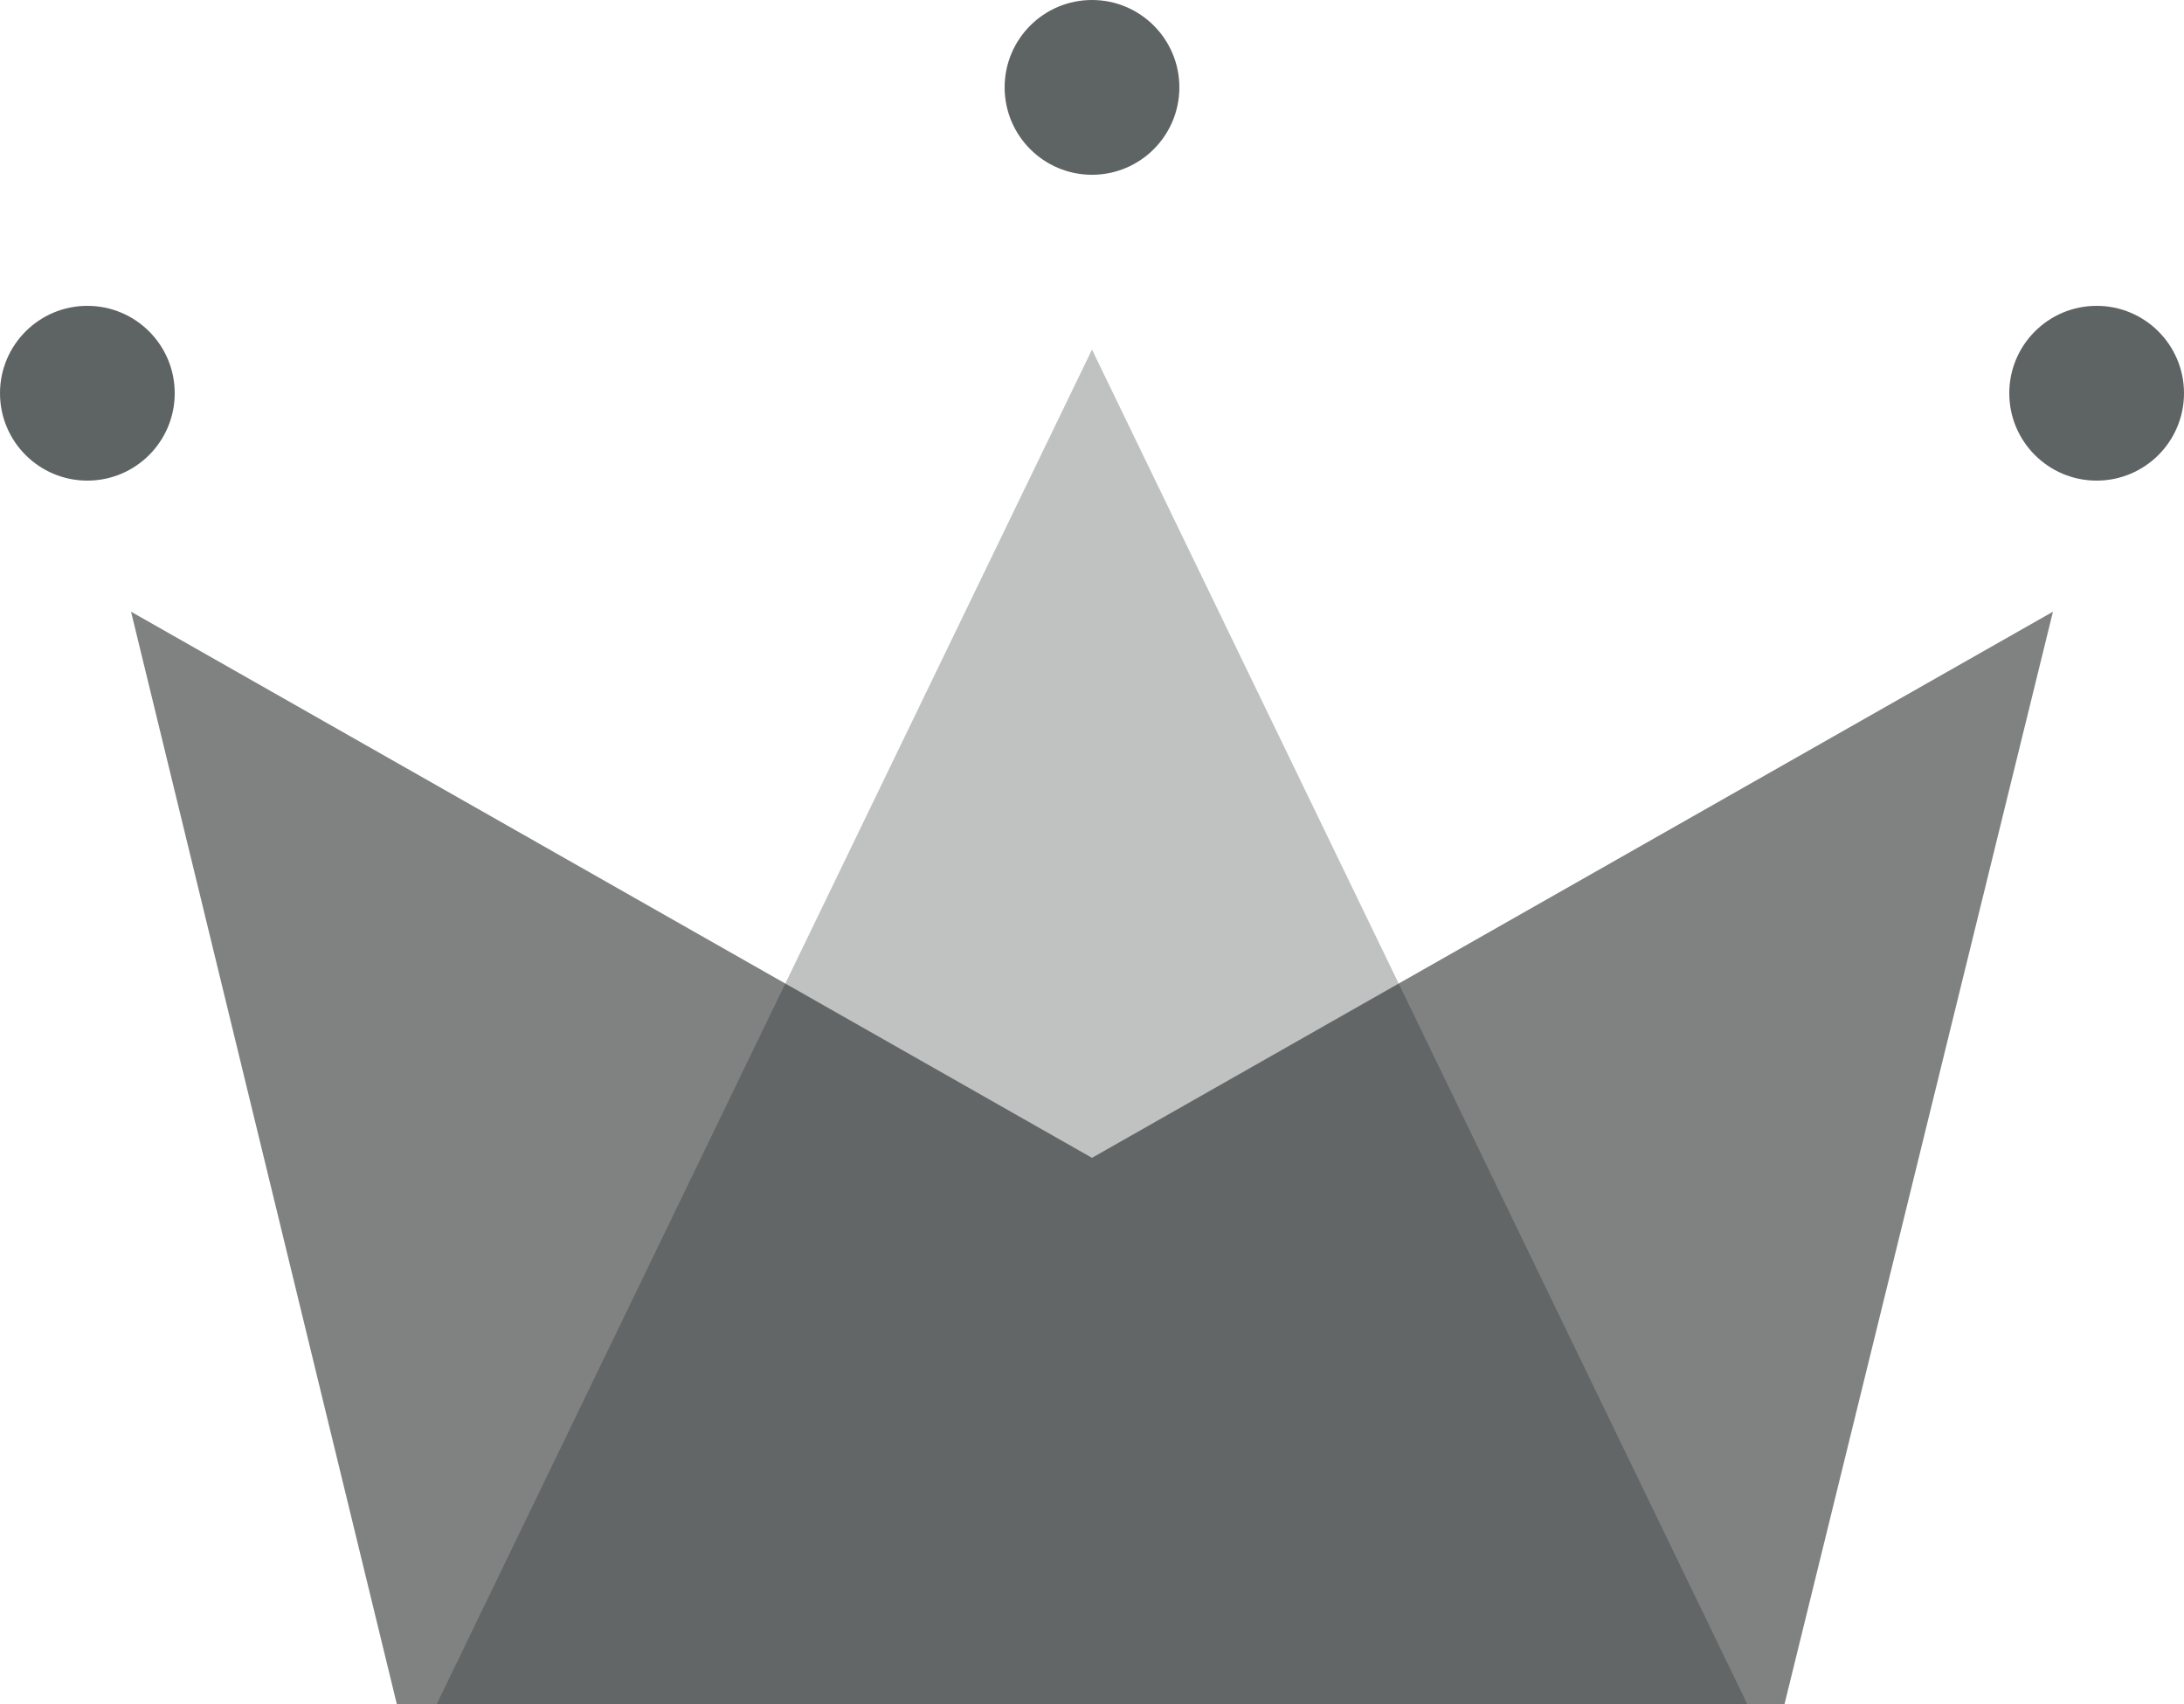
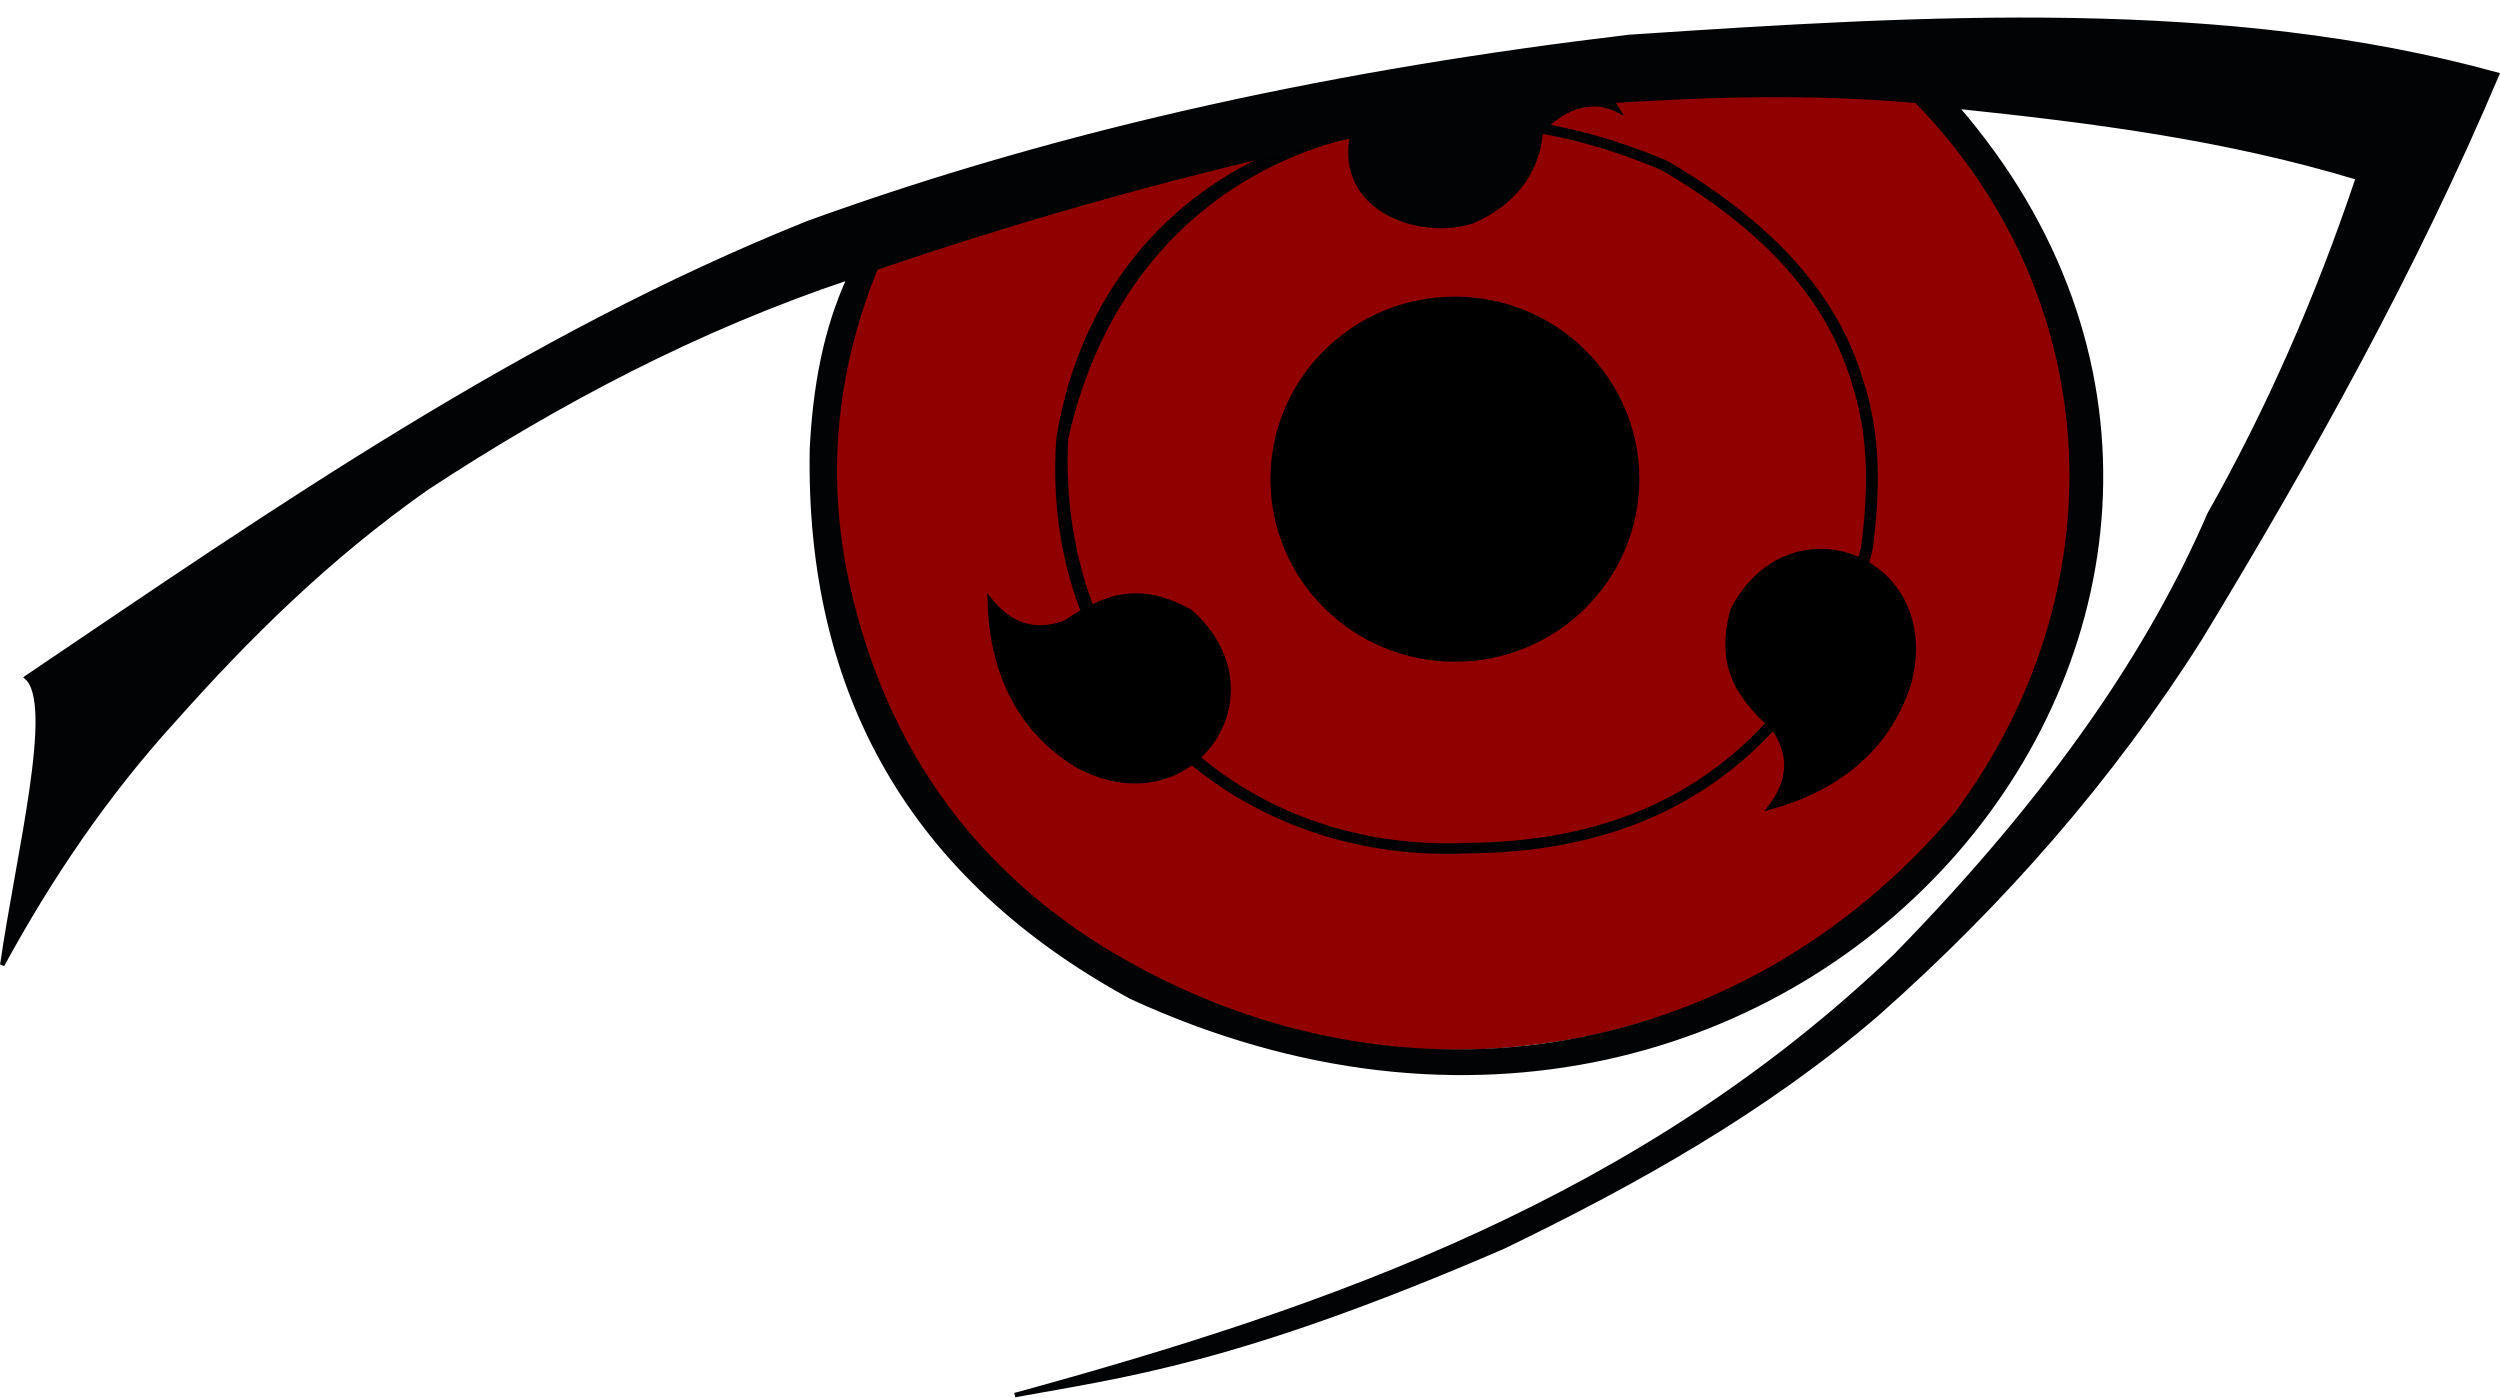
- <svg xmlns="http://www.w3.org/2000/svg" width="50px" height="39px" viewBox="0 0 50 39" version="1.1">
-   <g id="WiP" stroke="none" stroke-width="1" fill="none" fill-rule="evenodd">
-     <g id="Artboard" transform="translate(-90, -38)">
-       <g id="Group" transform="translate(90, 38)">
-         <polygon id="Rectangle" fill="#808282" points="3 14 25 26.5 47 14 40.855 39 9.084 39" />
-         <polygon id="Triangle" fill-opacity="0.263" fill="#101A1A" points="25 8 40 39 10 39" />
-         <circle id="Oval" fill="#5E6363" cx="2" cy="9" r="2" />
-         <circle id="Oval" fill="#5E6363" cx="25" cy="2" r="2" />
-         <circle id="Oval" fill="#5E6363" cx="48" cy="9" r="2" />
-       </g>
+ <svg xmlns="http://www.w3.org/2000/svg" width="319.4pt" height="178.6pt" viewBox="0 0 319.4 178.6" version="1.1">
+   <defs>
+     <clipPath id="clip1">
+       <path d="M 0 2 L 319.398 2 L 319.398 178.602 L 0 178.602 Z M 0 2 " />
+     </clipPath>
+     <clipPath id="clip2">
+       <path d="M 0 0 L 319.398 0 L 319.398 178.602 L 0 178.602 Z M 0 0 " />
+     </clipPath>
+   </defs>
+   <g id="surface1">
+     <path style="fill-rule:evenodd;fill:rgb(56.444%,0%,0%);fill-opacity:1;stroke-width:5.669;stroke-linecap:butt;stroke-linejoin:miter;stroke:rgb(56.444%,0%,0%);stroke-opacity:1;stroke-miterlimit:4;" d="M 1120.469 1452.602 C 1560.703 1598.695 1988.242 1704.594 2454.883 1663.812 C 2626.758 1471.195 2671.367 1288.812 2646.875 1111.781 C 2643.828 971.391 2576.758 846.195 2481.289 727.797 C 2370.039 586.391 2214.531 508.812 2034.883 466.195 C 1791.523 416.898 1589.062 469.516 1408.477 576.586 C 1183.164 721.586 1091.797 919.086 1067.656 1142.992 C 1064.102 1243.695 1079.141 1347.289 1120.469 1452.602 Z M 1120.469 1452.602 " transform="matrix(0.1,0,0,-0.1,0,178.6)" />
+     <path style=" stroke:none;fill-rule:evenodd;fill:rgb(0.392%,0.784%,1.178%);fill-opacity:1;" d="M 227.383 92.48 C 216.969 104.199 203.328 108.891 187.598 109.031 C 156.965 110.461 132.633 87.281 134.965 55.91 C 141.035 18.879 179.453 6.078 213.051 20.57 C 228.531 29.602 235.301 39.379 238.012 48.488 C 240.391 55.672 240.203 62.941 239.246 70.238 C 237.328 77.84 233.301 85.25 227.383 92.48 Z M 226.234 91.602 C 216.117 102.98 202.871 107.539 187.594 107.68 C 157.84 109.059 134.949 86.73 136.473 56.078 C 144.609 19.781 179.68 7.691 212.312 21.762 C 227.348 30.531 233.922 40.031 236.555 48.879 C 238.863 55.852 238.688 62.91 237.754 70 C 235.891 77.379 231.98 84.582 226.234 91.602 Z M 226.234 91.602 " />
+     <path style="fill-rule:evenodd;fill:rgb(0%,0%,0%);fill-opacity:1;stroke-width:5.669;stroke-linecap:butt;stroke-linejoin:miter;stroke:rgb(0%,0%,0%);stroke-opacity:1;stroke-miterlimit:4;" d="M 1264.375 1019.906 C 1288.984 989.008 1319.766 975.414 1360.977 990.609 C 1417.734 1029.008 1460.352 1037.797 1520.469 1004.789 C 1641.016 898.695 1519.961 727.797 1374.531 809.008 C 1298.516 856.312 1266.562 932.211 1264.375 1019.906 Z M 1264.375 1019.906 " transform="matrix(0.1,0,0,-0.1,0,178.6)" />
+     <path style="fill-rule:evenodd;fill:rgb(0%,0%,0%);fill-opacity:1;stroke-width:5.669;stroke-linecap:butt;stroke-linejoin:miter;stroke:rgb(0%,0%,0%);stroke-opacity:1;stroke-miterlimit:4;" d="M 2261.367 754.398 C 2285.312 785.805 2291.016 819.008 2266.172 855.18 C 2215.039 900.883 2196.094 939.984 2213.359 1006.391 C 2286.836 1149.203 2482.148 1073.617 2438.945 912.797 C 2411.641 827.484 2345.859 777.914 2261.367 754.398 Z M 2261.367 754.398 " transform="matrix(0.1,0,0,-0.1,0,178.6)" />
+     <path style="fill-rule:evenodd;fill:rgb(0%,0%,0%);fill-opacity:1;stroke-width:5.669;stroke-linecap:butt;stroke-linejoin:miter;stroke:rgb(0%,0%,0%);stroke-opacity:1;stroke-miterlimit:4;" d="M 1858.789 1404.203 C 1987.344 1404.203 2091.602 1301 2091.602 1173.812 C 2091.602 1046.508 1987.344 943.383 1858.789 943.383 C 1730.195 943.383 1625.977 1046.508 1625.977 1173.812 C 1625.977 1301 1730.195 1404.203 1858.789 1404.203 Z M 1858.789 1404.203 " transform="matrix(0.1,0,0,-0.1,0,178.6)" />
+     <g clip-path="url(#clip1)" clip-rule="nonzero">
+       <path style=" stroke:none;fill-rule:evenodd;fill:rgb(0.784%,1.178%,1.567%);fill-opacity:1;" d="M 0.289 123.281 C 2.293 109.289 7.23 89.941 3.414 86.559 C 35.312 65 66.957 43.039 103.254 28.488 C 136.754 16.352 171.914 9.02 208.133 4.719 C 246.258 2.172 284.285 -0.039 319.016 9.531 C 308.508 34.359 295.285 58.141 281.094 81.531 C 269.699 99.559 255.77 115.41 239.816 129.531 C 225.621 141.738 209.203 151 192.055 159.281 C 157.883 174.07 143.359 175.719 129.656 178.238 C 170.223 167.141 209.676 153.262 242.215 122.082 C 262.734 101.082 274.977 82.621 282.289 65.691 C 289.691 52.59 296.023 38.309 301.254 22.719 C 284.238 17.559 267.074 15.398 249.895 13.602 C 303.914 75.879 231.023 167.121 144.535 127.371 C 116.648 112.191 103.145 88.66 103.734 57.281 C 104.133 49.578 105.414 42.191 108.535 35.441 C 89.043 41.961 71.305 51.34 54.535 62.328 C 41.766 71.309 31.539 81.5 22.133 92.082 C 13.59 101.469 6.441 111.98 0.289 123.281 Z M 172.738 17.352 C 170.879 26.852 181.551 30.469 188.215 28.238 C 193.359 25.922 196.156 22.25 196.816 17.371 C 196.371 16.91 201.289 11.352 206.695 14.078 C 206.453 13.691 206.215 13.281 205.973 12.891 C 218.738 12.078 231.609 11.699 244.855 12.891 C 269.703 38.379 270.961 75.852 249.895 104.082 C 222.148 136.891 177.414 143.75 140.695 121.129 C 123.926 110.641 112.902 95.379 108.289 74.809 C 105.258 61.129 106.449 47.602 111.895 34.238 C 131.93 27.391 152.219 21.801 172.738 17.352 Z M 172.738 17.352 " />
+     </g>
+     <g clip-path="url(#clip2)" clip-rule="nonzero">
+       <path style="fill:none;stroke-width:5.669;stroke-linecap:butt;stroke-linejoin:miter;stroke:rgb(0.784%,1.178%,1.567%);stroke-opacity:1;stroke-miterlimit:4;" d="M 2.891 553.188 C 22.93 693.109 72.305 886.586 34.141 920.414 C 353.125 1136 669.57 1355.609 1032.539 1501.117 C 1367.539 1622.484 1719.141 1695.805 2081.328 1738.812 C 2462.578 1764.281 2842.852 1786.391 3190.156 1690.688 C 3085.078 1442.406 2952.852 1204.594 2810.938 970.688 C 2696.992 790.414 2557.695 631.898 2398.164 490.688 C 2256.211 368.617 2092.031 276 1920.547 193.188 C 1578.828 45.297 1433.594 28.812 1296.562 3.617 C 1702.227 114.594 2096.758 253.383 2422.148 565.18 C 2627.344 775.18 2749.766 959.789 2822.891 1129.086 C 2896.914 1260.102 2960.234 1402.914 3012.539 1558.812 C 2842.383 1610.414 2670.742 1632.016 2498.945 1649.984 C 3039.141 1027.211 2310.234 114.789 1445.352 512.289 C 1166.484 664.086 1031.445 899.398 1037.344 1213.188 C 1041.328 1290.219 1054.141 1364.086 1085.352 1431.586 C 890.43 1366.391 713.047 1272.602 545.352 1162.719 C 417.656 1072.914 315.391 971 221.328 865.18 C 135.898 771.312 64.414 666.195 2.891 553.188 Z M 1727.383 1612.484 C 1708.789 1517.484 1815.508 1481.312 1882.148 1503.617 C 1933.594 1526.781 1961.562 1563.5 1968.164 1612.289 C 1963.711 1616.898 2012.891 1672.484 2066.953 1645.219 C 2064.531 1649.086 2062.148 1653.188 2059.727 1657.094 C 2187.383 1665.219 2316.094 1669.008 2448.555 1657.094 C 2697.031 1402.211 2709.609 1027.484 2498.945 745.18 C 2221.484 417.094 1774.141 348.5 1406.953 574.711 C 1239.258 679.594 1129.023 832.211 1082.891 1037.914 C 1052.578 1174.711 1064.492 1309.984 1118.945 1443.617 C 1319.297 1512.094 1522.188 1567.992 1727.383 1612.484 Z M 1727.383 1612.484 " transform="matrix(0.1,0,0,-0.1,0,178.6)" />
    </g>
  </g>
</svg>
